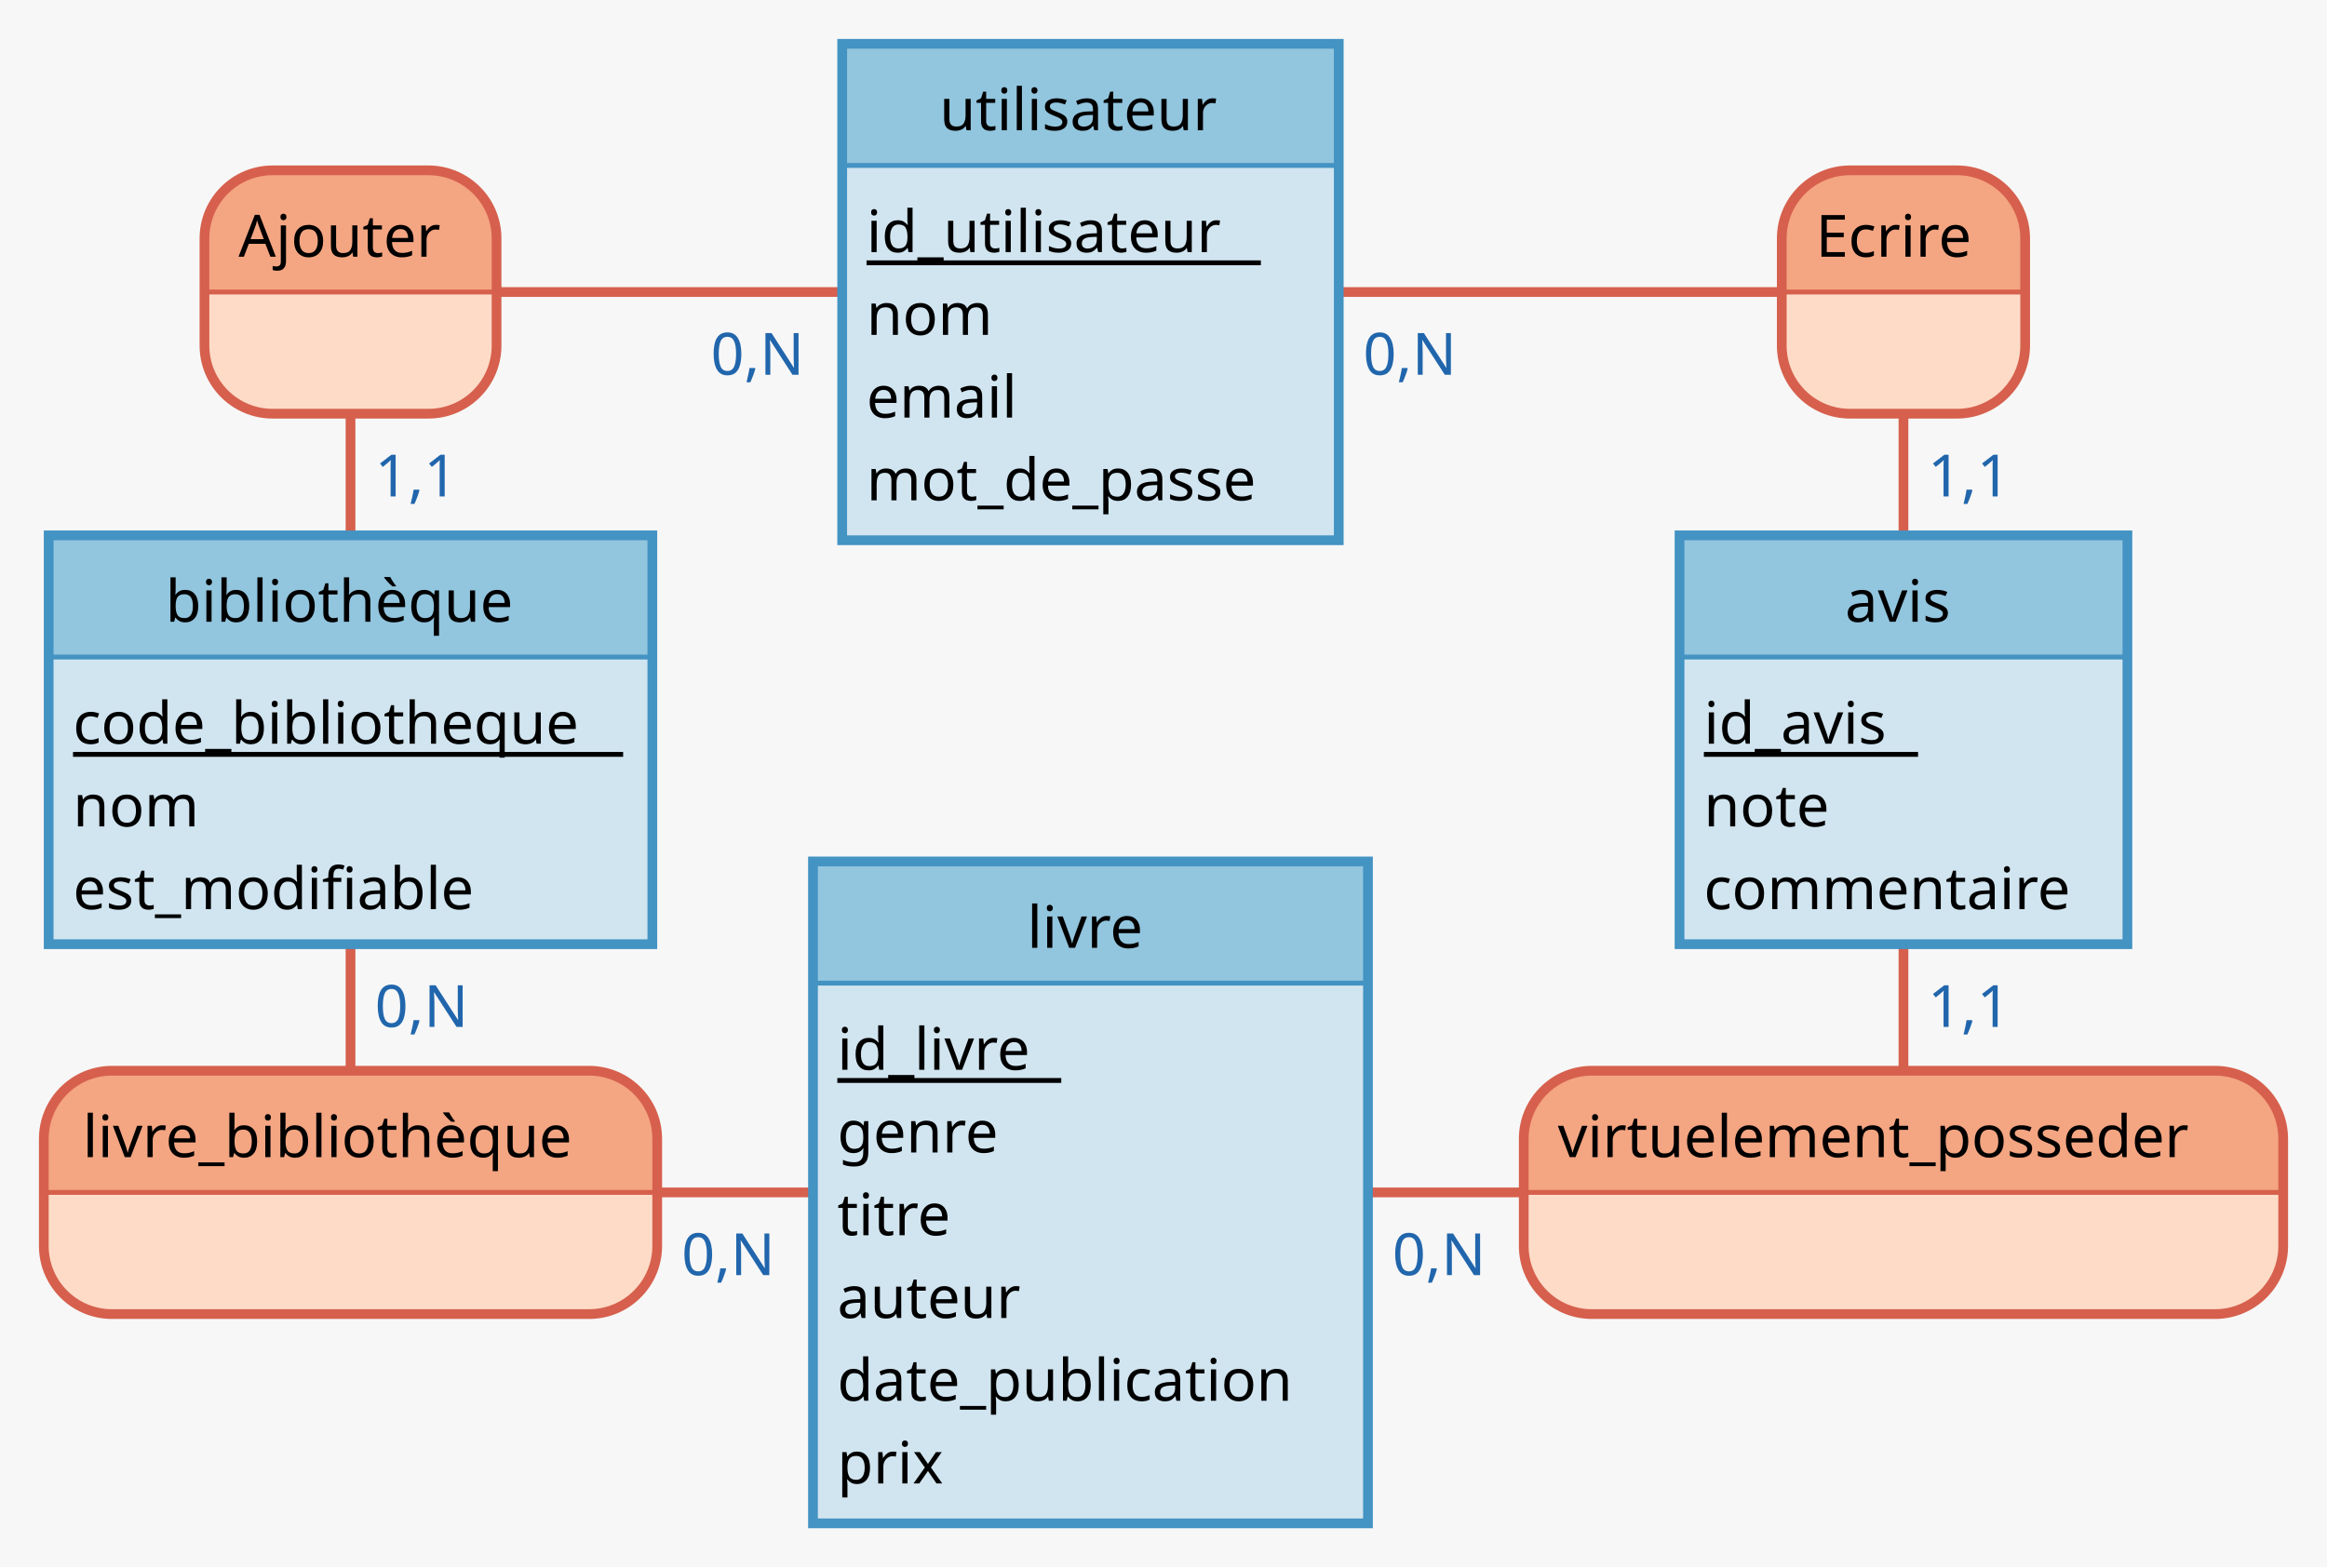
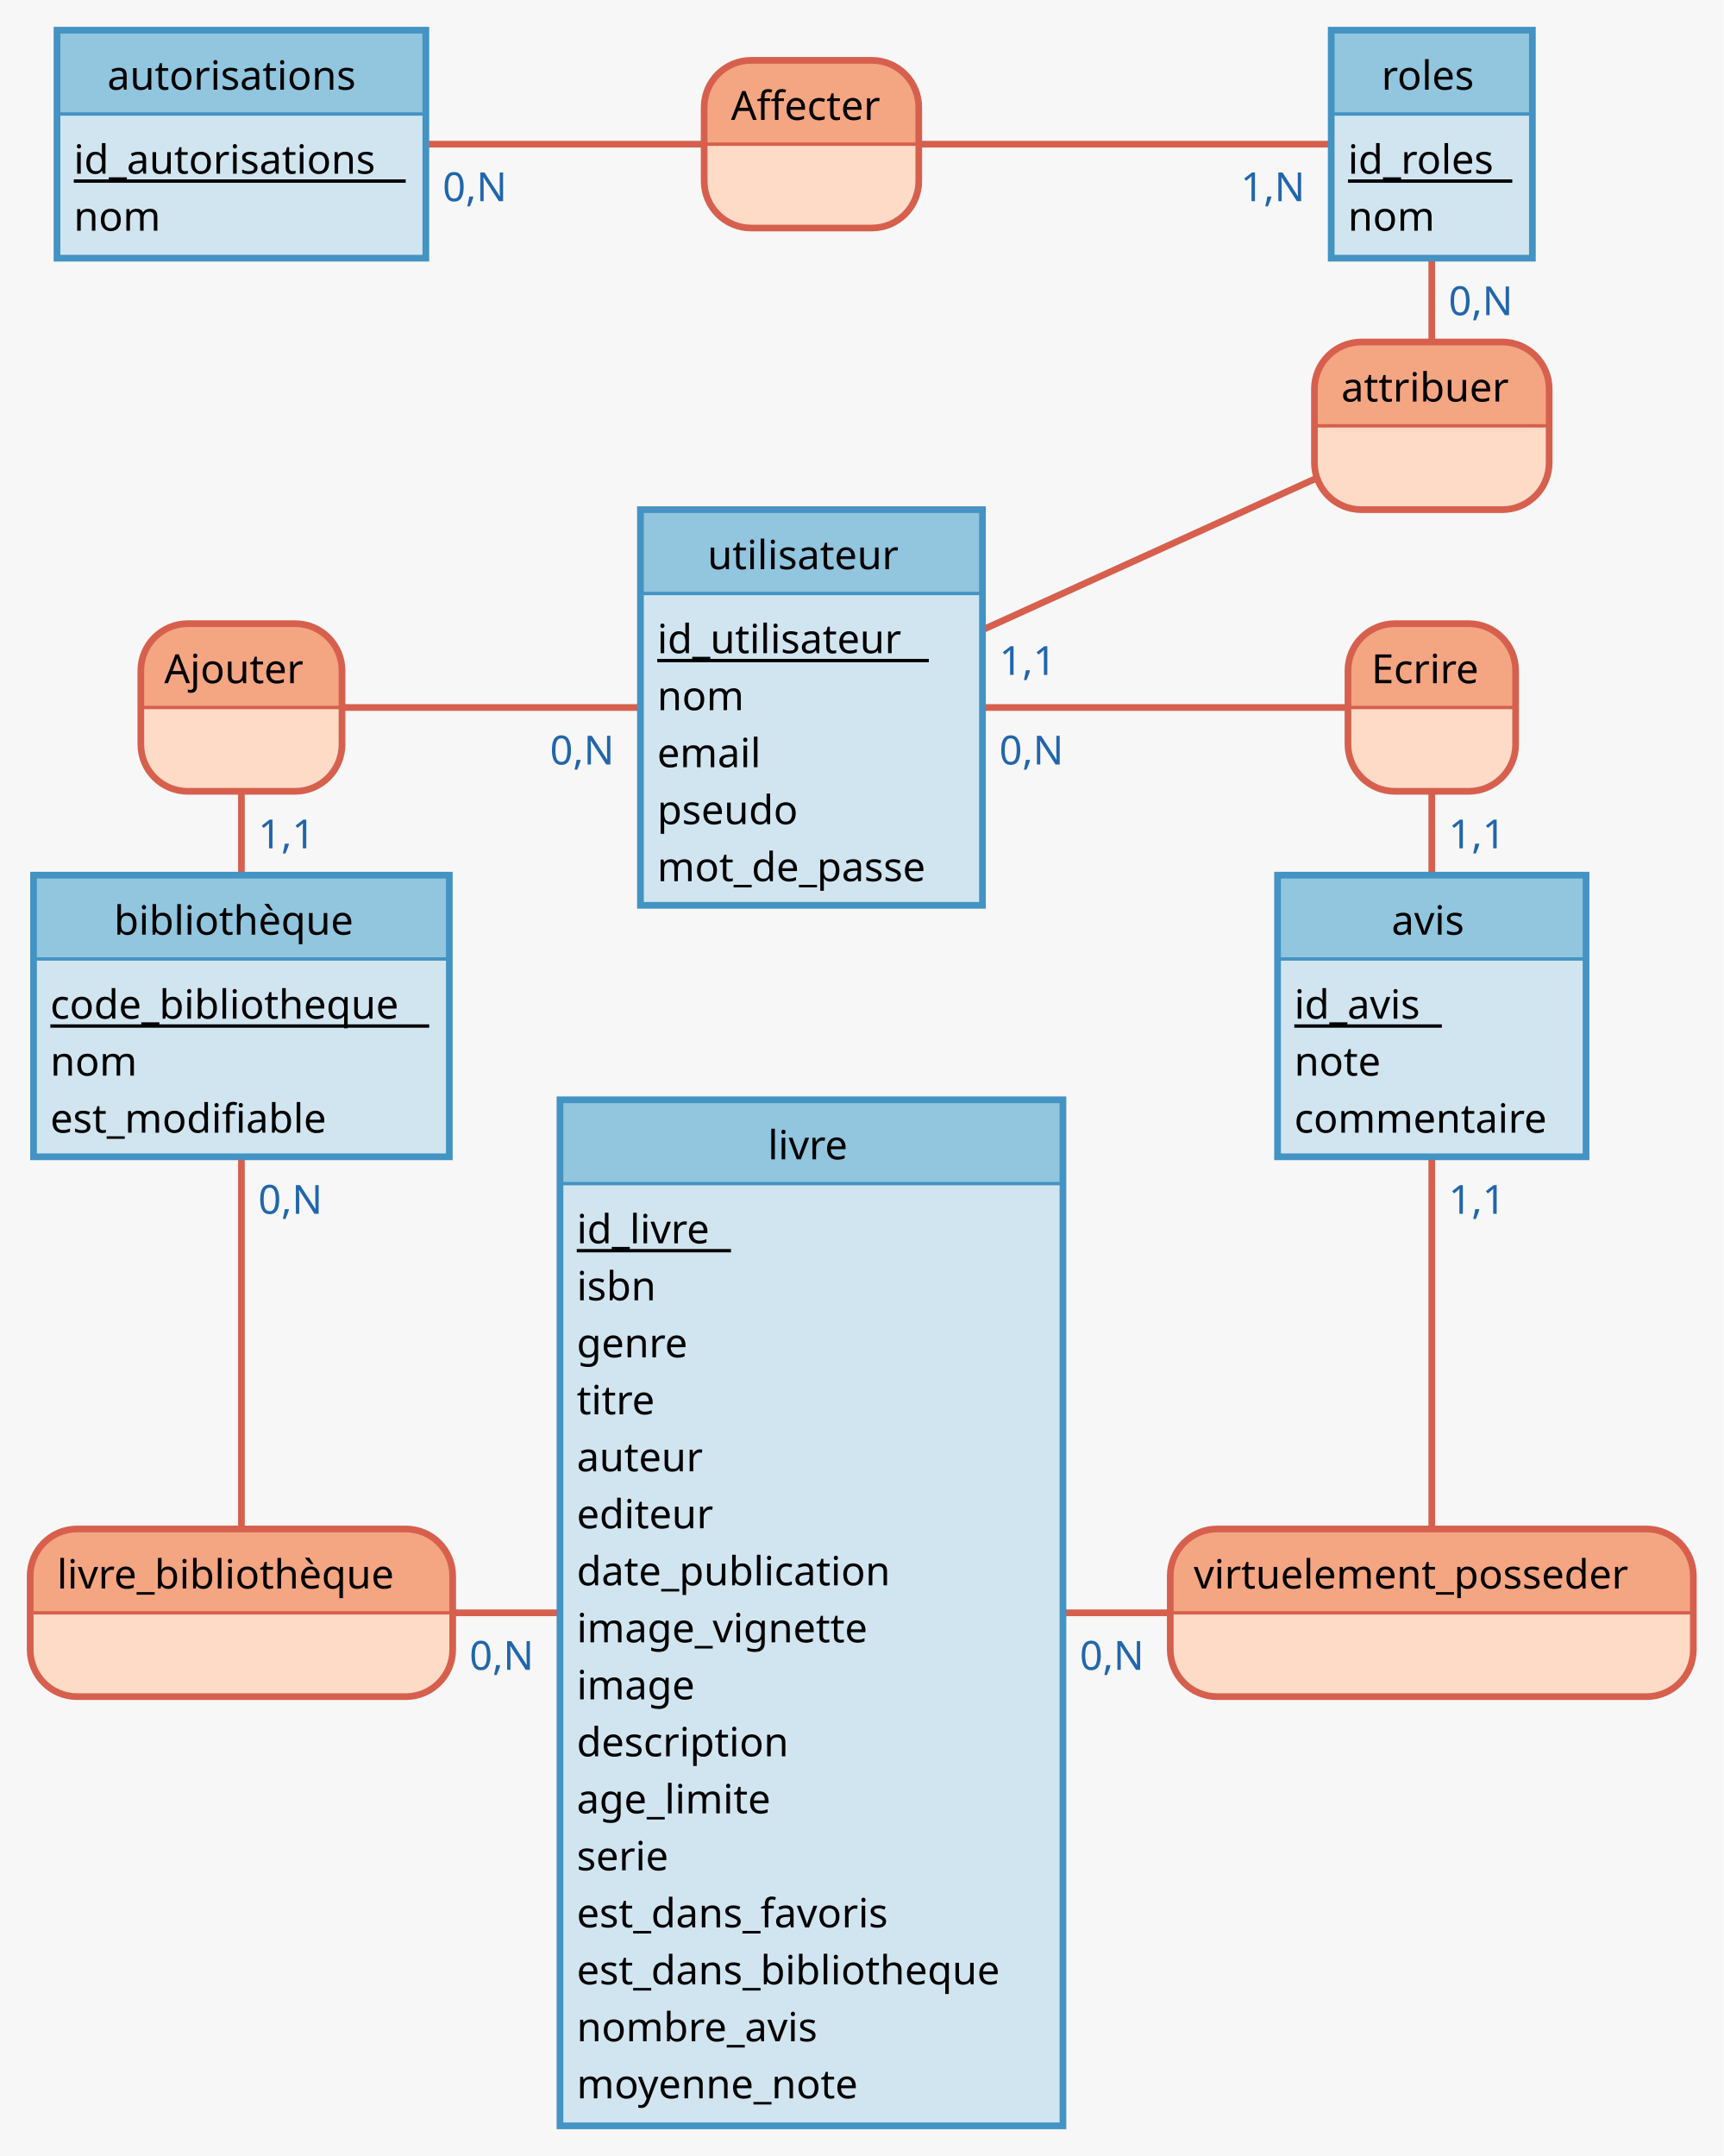
- <svg xmlns="http://www.w3.org/2000/svg" width="478" height="322" viewBox="0 0 478 322">
-   <rect x="0" y="0" width="478" height="322" fill="#f7f7f7" stroke="none" stroke-width="0" />
+ <svg xmlns="http://www.w3.org/2000/svg" width="514" height="643" viewBox="0 0 514 643">
+   <rect x="0" y="0" width="514" height="643" fill="#f7f7f7" stroke="none" stroke-width="0" />
  <g>
-     <line x1="224" y1="60" x2="72" y2="60" stroke="#d6604d" stroke-width="2" />
-     <line x1="72" y1="152" x2="72" y2="60" stroke="#d6604d" stroke-width="2" />
+     <line x1="72" y1="43" x2="242" y2="43" stroke="#d6604d" stroke-width="2" />
+     <line x1="427" y1="43" x2="242" y2="43" stroke="#d6604d" stroke-width="2" />
    <g>
-       <path d="M88 35 a14 14 90 0 1 14 14 V60 h-60 V49 a14 14 90 0 1 14 -14" fill="#f4a582" stroke="#f4a582" stroke-width="0" />
-       <path d="M102 60 v11 a14 14 90 0 1 -14 14 H56 a14 14 90 0 1 -14 -14 V60 H60" fill="#fddbc7" stroke="#fddbc7" stroke-width="0" />
-       <rect x="42" y="35" width="60" height="50" fill="none" rx="14" stroke="#d6604d" stroke-width="2" />
-       <line x1="42" y1="60" x2="102" y2="60" stroke="#d6604d" stroke-width="1" />
-       <text x="49" y="52.75" fill="#000000" font-family="Verdana" font-size="12">Ajouter</text>
+       <path d="M260 18 a14 14 90 0 1 14 14 V43 h-64 V32 a14 14 90 0 1 14 -14" fill="#f4a582" stroke="#f4a582" stroke-width="0" />
+       <path d="M274 43 v11 a14 14 90 0 1 -14 14 H224 a14 14 90 0 1 -14 -14 V43 H64" fill="#fddbc7" stroke="#fddbc7" stroke-width="0" />
+       <rect x="210" y="18" width="64" height="50" fill="none" rx="14" stroke="#d6604d" stroke-width="2" />
+       <line x1="210" y1="43" x2="274" y2="43" stroke="#d6604d" stroke-width="1" />
+       <text x="218" y="35.75" fill="#000000" font-family="Verdana" font-size="12">Affecter</text>
    </g>
-     <text x="146" y="77" fill="#2166ac" font-family="Verdana" font-size="12">0,N</text>
-     <text x="77" y="102" fill="#2166ac" font-family="Verdana" font-size="12">1,1</text>
+     <text x="132" y="60" fill="#2166ac" font-family="Verdana" font-size="12">0,N</text>
+     <text x="370" y="60" fill="#2166ac" font-family="Verdana" font-size="12">1,N</text>
  </g>
  <g>
-     <line x1="224" y1="60" x2="391" y2="60" stroke="#d6604d" stroke-width="2" />
-     <line x1="391" y1="152" x2="391" y2="60" stroke="#d6604d" stroke-width="2" />
+     <line x1="427" y1="43" x2="427" y2="127" stroke="#d6604d" stroke-width="2" />
+     <line x1="242" y1="211" x2="427" y2="127" stroke="#d6604d" stroke-width="2" />
    <g>
-       <path d="M402 35 a14 14 90 0 1 14 14 V60 h-50 V49 a14 14 90 0 1 14 -14" fill="#f4a582" stroke="#f4a582" stroke-width="0" />
-       <path d="M416 60 v11 a14 14 90 0 1 -14 14 H380 a14 14 90 0 1 -14 -14 V60 H50" fill="#fddbc7" stroke="#fddbc7" stroke-width="0" />
-       <rect x="366" y="35" width="50" height="50" fill="none" rx="14" stroke="#d6604d" stroke-width="2" />
-       <line x1="366" y1="60" x2="416" y2="60" stroke="#d6604d" stroke-width="1" />
-       <text x="373" y="52.75" fill="#000000" font-family="Verdana" font-size="12">Ecrire</text>
+       <path d="M448 102 a14 14 90 0 1 14 14 V127 h-70 V116 a14 14 90 0 1 14 -14" fill="#f4a582" stroke="#f4a582" stroke-width="0" />
+       <path d="M462 127 v11 a14 14 90 0 1 -14 14 H406 a14 14 90 0 1 -14 -14 V127 H70" fill="#fddbc7" stroke="#fddbc7" stroke-width="0" />
+       <rect x="392" y="102" width="70" height="50" fill="none" rx="14" stroke="#d6604d" stroke-width="2" />
+       <line x1="392" y1="127" x2="462" y2="127" stroke="#d6604d" stroke-width="1" />
+       <text x="400" y="119.75" fill="#000000" font-family="Verdana" font-size="12">attribuer</text>
    </g>
-     <text x="280" y="77" fill="#2166ac" font-family="Verdana" font-size="12">0,N</text>
-     <text x="396" y="102" fill="#2166ac" font-family="Verdana" font-size="12">1,1</text>
+     <text x="432" y="94" fill="#2166ac" font-family="Verdana" font-size="12">0,N</text>
+     <text x="298" y="201.29" fill="#2166ac" font-family="Verdana" font-size="12">1,1</text>
  </g>
  <g>
-     <line x1="224" y1="245" x2="72" y2="245" stroke="#d6604d" stroke-width="2" />
-     <line x1="72" y1="152" x2="72" y2="245" stroke="#d6604d" stroke-width="2" />
+     <line x1="242" y1="211" x2="72" y2="211" stroke="#d6604d" stroke-width="2" />
+     <line x1="72" y1="303" x2="72" y2="211" stroke="#d6604d" stroke-width="2" />
    <g>
-       <path d="M121 220 a14 14 90 0 1 14 14 V245 h-126 V234 a14 14 90 0 1 14 -14" fill="#f4a582" stroke="#f4a582" stroke-width="0" />
-       <path d="M135 245 v11 a14 14 90 0 1 -14 14 H23 a14 14 90 0 1 -14 -14 V245 H126" fill="#fddbc7" stroke="#fddbc7" stroke-width="0" />
-       <rect x="9" y="220" width="126" height="50" fill="none" rx="14" stroke="#d6604d" stroke-width="2" />
-       <line x1="9" y1="245" x2="135" y2="245" stroke="#d6604d" stroke-width="1" />
-       <text x="17" y="237.75" fill="#000000" font-family="Verdana" font-size="12">livre_bibliothèque</text>
+       <path d="M88 186 a14 14 90 0 1 14 14 V211 h-60 V200 a14 14 90 0 1 14 -14" fill="#f4a582" stroke="#f4a582" stroke-width="0" />
+       <path d="M102 211 v11 a14 14 90 0 1 -14 14 H56 a14 14 90 0 1 -14 -14 V211 H60" fill="#fddbc7" stroke="#fddbc7" stroke-width="0" />
+       <rect x="42" y="186" width="60" height="50" fill="none" rx="14" stroke="#d6604d" stroke-width="2" />
+       <line x1="42" y1="211" x2="102" y2="211" stroke="#d6604d" stroke-width="1" />
+       <text x="49" y="203.75" fill="#000000" font-family="Verdana" font-size="12">Ajouter</text>
    </g>
-     <text x="140" y="262" fill="#2166ac" font-family="Verdana" font-size="12">0,N</text>
-     <text x="77" y="211" fill="#2166ac" font-family="Verdana" font-size="12">0,N</text>
+     <text x="164" y="228" fill="#2166ac" font-family="Verdana" font-size="12">0,N</text>
+     <text x="77" y="253" fill="#2166ac" font-family="Verdana" font-size="12">1,1</text>
  </g>
  <g>
-     <line x1="224" y1="245" x2="391" y2="245" stroke="#d6604d" stroke-width="2" />
-     <line x1="391" y1="152" x2="391" y2="245" stroke="#d6604d" stroke-width="2" />
+     <line x1="242" y1="211" x2="427" y2="211" stroke="#d6604d" stroke-width="2" />
+     <line x1="427" y1="303" x2="427" y2="211" stroke="#d6604d" stroke-width="2" />
    <g>
-       <path d="M455 220 a14 14 90 0 1 14 14 V245 h-156 V234 a14 14 90 0 1 14 -14" fill="#f4a582" stroke="#f4a582" stroke-width="0" />
-       <path d="M469 245 v11 a14 14 90 0 1 -14 14 H327 a14 14 90 0 1 -14 -14 V245 H156" fill="#fddbc7" stroke="#fddbc7" stroke-width="0" />
-       <rect x="313" y="220" width="156" height="50" fill="none" rx="14" stroke="#d6604d" stroke-width="2" />
-       <line x1="313" y1="245" x2="469" y2="245" stroke="#d6604d" stroke-width="1" />
-       <text x="320" y="237.75" fill="#000000" font-family="Verdana" font-size="12">virtuelement_posseder</text>
+       <path d="M438 186 a14 14 90 0 1 14 14 V211 h-50 V200 a14 14 90 0 1 14 -14" fill="#f4a582" stroke="#f4a582" stroke-width="0" />
+       <path d="M452 211 v11 a14 14 90 0 1 -14 14 H416 a14 14 90 0 1 -14 -14 V211 H50" fill="#fddbc7" stroke="#fddbc7" stroke-width="0" />
+       <rect x="402" y="186" width="50" height="50" fill="none" rx="14" stroke="#d6604d" stroke-width="2" />
+       <line x1="402" y1="211" x2="452" y2="211" stroke="#d6604d" stroke-width="1" />
+       <text x="409" y="203.75" fill="#000000" font-family="Verdana" font-size="12">Ecrire</text>
    </g>
-     <text x="286" y="262" fill="#2166ac" font-family="Verdana" font-size="12">0,N</text>
-     <text x="396" y="211" fill="#2166ac" font-family="Verdana" font-size="12">1,1</text>
+     <text x="298" y="228" fill="#2166ac" font-family="Verdana" font-size="12">0,N</text>
+     <text x="432" y="253" fill="#2166ac" font-family="Verdana" font-size="12">1,1</text>
+   </g>
+   <g>
+     <line x1="242" y1="481" x2="72" y2="481" stroke="#d6604d" stroke-width="2" />
+     <line x1="72" y1="303" x2="72" y2="481" stroke="#d6604d" stroke-width="2" />
+     <g>
+       <path d="M121 456 a14 14 90 0 1 14 14 V481 h-126 V470 a14 14 90 0 1 14 -14" fill="#f4a582" stroke="#f4a582" stroke-width="0" />
+       <path d="M135 481 v11 a14 14 90 0 1 -14 14 H23 a14 14 90 0 1 -14 -14 V481 H126" fill="#fddbc7" stroke="#fddbc7" stroke-width="0" />
+       <rect x="9" y="456" width="126" height="50" fill="none" rx="14" stroke="#d6604d" stroke-width="2" />
+       <line x1="9" y1="481" x2="135" y2="481" stroke="#d6604d" stroke-width="1" />
+       <text x="17" y="473.75" fill="#000000" font-family="Verdana" font-size="12">livre_bibliothèque</text>
+     </g>
+     <text x="140" y="498" fill="#2166ac" font-family="Verdana" font-size="12">0,N</text>
+     <text x="77" y="362" fill="#2166ac" font-family="Verdana" font-size="12">0,N</text>
+   </g>
+   <g>
+     <line x1="242" y1="481" x2="427" y2="481" stroke="#d6604d" stroke-width="2" />
+     <line x1="427" y1="303" x2="427" y2="481" stroke="#d6604d" stroke-width="2" />
+     <g>
+       <path d="M491 456 a14 14 90 0 1 14 14 V481 h-156 V470 a14 14 90 0 1 14 -14" fill="#f4a582" stroke="#f4a582" stroke-width="0" />
+       <path d="M505 481 v11 a14 14 90 0 1 -14 14 H363 a14 14 90 0 1 -14 -14 V481 H156" fill="#fddbc7" stroke="#fddbc7" stroke-width="0" />
+       <rect x="349" y="456" width="156" height="50" fill="none" rx="14" stroke="#d6604d" stroke-width="2" />
+       <line x1="349" y1="481" x2="505" y2="481" stroke="#d6604d" stroke-width="1" />
+       <text x="356" y="473.75" fill="#000000" font-family="Verdana" font-size="12">virtuelement_posseder</text>
+     </g>
+     <text x="322" y="498" fill="#2166ac" font-family="Verdana" font-size="12">0,N</text>
+     <text x="432" y="362" fill="#2166ac" font-family="Verdana" font-size="12">1,1</text>
  </g>
  <g>
    <g>
-       <rect x="173" y="9" width="102" height="25" fill="#92c5de" stroke="none" stroke-width="0" opacity="1" />
-       <rect x="173" y="34" width="102" height="77" fill="#d1e5f0" stroke="none" stroke-width="0" opacity="1" />
-       <rect x="173" y="9" width="102" height="102" fill="none" stroke="#4393c3" stroke-width="2" opacity="1" />
-       <line x1="173" y1="34" x2="275" y2="34" stroke="#4393c3" stroke-width="1" />
+       <rect x="17" y="9" width="110" height="25" fill="#92c5de" stroke="none" stroke-width="0" opacity="1" />
+       <rect x="17" y="34" width="110" height="43" fill="#d1e5f0" stroke="none" stroke-width="0" opacity="1" />
+       <rect x="17" y="9" width="110" height="68" fill="none" stroke="#4393c3" stroke-width="2" opacity="1" />
+       <line x1="17" y1="34" x2="127" y2="34" stroke="#4393c3" stroke-width="1" />
    </g>
-     <text x="193" y="26.75" fill="#000000" font-family="Verdana" font-size="12">utilisateur</text>
-     <text x="178" y="51.8" fill="#000000" font-family="Verdana" font-size="12">id_utilisateur</text>
-     <line x1="178" y1="54" x2="259" y2="54" stroke="#000000" stroke-width="1" />
-     <text x="178" y="68.8" fill="#000000" font-family="Verdana" font-size="12">nom</text>
-     <text x="178" y="85.8" fill="#000000" font-family="Verdana" font-size="12">email</text>
-     <text x="178" y="102.8" fill="#000000" font-family="Verdana" font-size="12">mot_de_passe</text>
+     <text x="32" y="26.75" fill="#000000" font-family="Verdana" font-size="12">autorisations</text>
+     <text x="22" y="51.8" fill="#000000" font-family="Verdana" font-size="12">id_autorisations</text>
+     <line x1="22" y1="54" x2="121" y2="54" stroke="#000000" stroke-width="1" />
+     <text x="22" y="68.8" fill="#000000" font-family="Verdana" font-size="12">nom</text>
  </g>
  <g>
    <g>
-       <rect x="10" y="110" width="124" height="25" fill="#92c5de" stroke="none" stroke-width="0" opacity="1" />
-       <rect x="10" y="135" width="124" height="59" fill="#d1e5f0" stroke="none" stroke-width="0" opacity="1" />
-       <rect x="10" y="110" width="124" height="84" fill="none" stroke="#4393c3" stroke-width="2" opacity="1" />
-       <line x1="10" y1="135" x2="134" y2="135" stroke="#4393c3" stroke-width="1" />
+       <rect x="397" y="9" width="60" height="25" fill="#92c5de" stroke="none" stroke-width="0" opacity="1" />
+       <rect x="397" y="34" width="60" height="43" fill="#d1e5f0" stroke="none" stroke-width="0" opacity="1" />
+       <rect x="397" y="9" width="60" height="68" fill="none" stroke="#4393c3" stroke-width="2" opacity="1" />
+       <line x1="397" y1="34" x2="457" y2="34" stroke="#4393c3" stroke-width="1" />
    </g>
-     <text x="34" y="127.75" fill="#000000" font-family="Verdana" font-size="12">bibliothèque</text>
-     <text x="15" y="152.8" fill="#000000" font-family="Verdana" font-size="12">code_bibliotheque</text>
-     <line x1="15" y1="155" x2="128" y2="155" stroke="#000000" stroke-width="1" />
-     <text x="15" y="169.8" fill="#000000" font-family="Verdana" font-size="12">nom</text>
-     <text x="15" y="186.8" fill="#000000" font-family="Verdana" font-size="12">est_modifiable</text>
+     <text x="412" y="26.75" fill="#000000" font-family="Verdana" font-size="12">roles</text>
+     <text x="402" y="51.8" fill="#000000" font-family="Verdana" font-size="12">id_roles</text>
+     <line x1="402" y1="54" x2="451" y2="54" stroke="#000000" stroke-width="1" />
+     <text x="402" y="68.8" fill="#000000" font-family="Verdana" font-size="12">nom</text>
  </g>
  <g>
    <g>
-       <rect x="345" y="110" width="92" height="25" fill="#92c5de" stroke="none" stroke-width="0" opacity="1" />
-       <rect x="345" y="135" width="92" height="59" fill="#d1e5f0" stroke="none" stroke-width="0" opacity="1" />
-       <rect x="345" y="110" width="92" height="84" fill="none" stroke="#4393c3" stroke-width="2" opacity="1" />
-       <line x1="345" y1="135" x2="437" y2="135" stroke="#4393c3" stroke-width="1" />
+       <rect x="191" y="152" width="102" height="25" fill="#92c5de" stroke="none" stroke-width="0" opacity="1" />
+       <rect x="191" y="177" width="102" height="93" fill="#d1e5f0" stroke="none" stroke-width="0" opacity="1" />
+       <rect x="191" y="152" width="102" height="118" fill="none" stroke="#4393c3" stroke-width="2" opacity="1" />
+       <line x1="191" y1="177" x2="293" y2="177" stroke="#4393c3" stroke-width="1" />
    </g>
-     <text x="379" y="127.75" fill="#000000" font-family="Verdana" font-size="12">avis</text>
-     <text x="350" y="152.8" fill="#000000" font-family="Verdana" font-size="12">id_avis</text>
-     <line x1="350" y1="155" x2="394" y2="155" stroke="#000000" stroke-width="1" />
-     <text x="350" y="169.8" fill="#000000" font-family="Verdana" font-size="12">note</text>
-     <text x="350" y="186.8" fill="#000000" font-family="Verdana" font-size="12">commentaire</text>
+     <text x="211" y="169.75" fill="#000000" font-family="Verdana" font-size="12">utilisateur</text>
+     <text x="196" y="194.8" fill="#000000" font-family="Verdana" font-size="12">id_utilisateur</text>
+     <line x1="196" y1="197" x2="277" y2="197" stroke="#000000" stroke-width="1" />
+     <text x="196" y="211.8" fill="#000000" font-family="Verdana" font-size="12">nom</text>
+     <text x="196" y="228.8" fill="#000000" font-family="Verdana" font-size="12">email</text>
+     <text x="196" y="245.8" fill="#000000" font-family="Verdana" font-size="12">pseudo</text>
+     <text x="196" y="262.8" fill="#000000" font-family="Verdana" font-size="12">mot_de_passe</text>
  </g>
  <g>
    <g>
-       <rect x="167" y="177" width="114" height="25" fill="#92c5de" stroke="none" stroke-width="0" opacity="1" />
-       <rect x="167" y="202" width="114" height="111" fill="#d1e5f0" stroke="none" stroke-width="0" opacity="1" />
-       <rect x="167" y="177" width="114" height="136" fill="none" stroke="#4393c3" stroke-width="2" opacity="1" />
-       <line x1="167" y1="202" x2="281" y2="202" stroke="#4393c3" stroke-width="1" />
+       <rect x="10" y="261" width="124" height="25" fill="#92c5de" stroke="none" stroke-width="0" opacity="1" />
+       <rect x="10" y="286" width="124" height="59" fill="#d1e5f0" stroke="none" stroke-width="0" opacity="1" />
+       <rect x="10" y="261" width="124" height="84" fill="none" stroke="#4393c3" stroke-width="2" opacity="1" />
+       <line x1="10" y1="286" x2="134" y2="286" stroke="#4393c3" stroke-width="1" />
    </g>
-     <text x="211" y="194.75" fill="#000000" font-family="Verdana" font-size="12">livre</text>
-     <text x="172" y="219.8" fill="#000000" font-family="Verdana" font-size="12">id_livre</text>
-     <line x1="172" y1="222" x2="218" y2="222" stroke="#000000" stroke-width="1" />
-     <text x="172" y="236.8" fill="#000000" font-family="Verdana" font-size="12">genre</text>
-     <text x="172" y="253.8" fill="#000000" font-family="Verdana" font-size="12">titre</text>
-     <text x="172" y="270.8" fill="#000000" font-family="Verdana" font-size="12">auteur</text>
-     <text x="172" y="287.8" fill="#000000" font-family="Verdana" font-size="12">date_publication</text>
-     <text x="172" y="304.8" fill="#000000" font-family="Verdana" font-size="12">prix</text>
+     <text x="34" y="278.75" fill="#000000" font-family="Verdana" font-size="12">bibliothèque</text>
+     <text x="15" y="303.8" fill="#000000" font-family="Verdana" font-size="12">code_bibliotheque</text>
+     <line x1="15" y1="306" x2="128" y2="306" stroke="#000000" stroke-width="1" />
+     <text x="15" y="320.8" fill="#000000" font-family="Verdana" font-size="12">nom</text>
+     <text x="15" y="337.8" fill="#000000" font-family="Verdana" font-size="12">est_modifiable</text>
+   </g>
+   <g>
+     <g>
+       <rect x="381" y="261" width="92" height="25" fill="#92c5de" stroke="none" stroke-width="0" opacity="1" />
+       <rect x="381" y="286" width="92" height="59" fill="#d1e5f0" stroke="none" stroke-width="0" opacity="1" />
+       <rect x="381" y="261" width="92" height="84" fill="none" stroke="#4393c3" stroke-width="2" opacity="1" />
+       <line x1="381" y1="286" x2="473" y2="286" stroke="#4393c3" stroke-width="1" />
+     </g>
+     <text x="415" y="278.75" fill="#000000" font-family="Verdana" font-size="12">avis</text>
+     <text x="386" y="303.8" fill="#000000" font-family="Verdana" font-size="12">id_avis</text>
+     <line x1="386" y1="306" x2="430" y2="306" stroke="#000000" stroke-width="1" />
+     <text x="386" y="320.8" fill="#000000" font-family="Verdana" font-size="12">note</text>
+     <text x="386" y="337.8" fill="#000000" font-family="Verdana" font-size="12">commentaire</text>
+   </g>
+   <g>
+     <g>
+       <rect x="167" y="328" width="150" height="25" fill="#92c5de" stroke="none" stroke-width="0" opacity="1" />
+       <rect x="167" y="353" width="150" height="281" fill="#d1e5f0" stroke="none" stroke-width="0" opacity="1" />
+       <rect x="167" y="328" width="150" height="306" fill="none" stroke="#4393c3" stroke-width="2" opacity="1" />
+       <line x1="167" y1="353" x2="317" y2="353" stroke="#4393c3" stroke-width="1" />
+     </g>
+     <text x="229" y="345.75" fill="#000000" font-family="Verdana" font-size="12">livre</text>
+     <text x="172" y="370.8" fill="#000000" font-family="Verdana" font-size="12">id_livre</text>
+     <line x1="172" y1="373" x2="218" y2="373" stroke="#000000" stroke-width="1" />
+     <text x="172" y="387.8" fill="#000000" font-family="Verdana" font-size="12">isbn</text>
+     <text x="172" y="404.8" fill="#000000" font-family="Verdana" font-size="12">genre</text>
+     <text x="172" y="421.8" fill="#000000" font-family="Verdana" font-size="12">titre</text>
+     <text x="172" y="438.8" fill="#000000" font-family="Verdana" font-size="12">auteur</text>
+     <text x="172" y="455.8" fill="#000000" font-family="Verdana" font-size="12">editeur</text>
+     <text x="172" y="472.8" fill="#000000" font-family="Verdana" font-size="12">date_publication</text>
+     <text x="172" y="489.8" fill="#000000" font-family="Verdana" font-size="12">image_vignette</text>
+     <text x="172" y="506.8" fill="#000000" font-family="Verdana" font-size="12">image</text>
+     <text x="172" y="523.8" fill="#000000" font-family="Verdana" font-size="12">description</text>
+     <text x="172" y="540.8" fill="#000000" font-family="Verdana" font-size="12">age_limite</text>
+     <text x="172" y="557.8" fill="#000000" font-family="Verdana" font-size="12">serie</text>
+     <text x="172" y="574.8" fill="#000000" font-family="Verdana" font-size="12">est_dans_favoris</text>
+     <text x="172" y="591.8" fill="#000000" font-family="Verdana" font-size="12">est_dans_bibliotheque</text>
+     <text x="172" y="608.8" fill="#000000" font-family="Verdana" font-size="12">nombre_avis</text>
+     <text x="172" y="625.8" fill="#000000" font-family="Verdana" font-size="12">moyenne_note</text>
  </g>
</svg>
